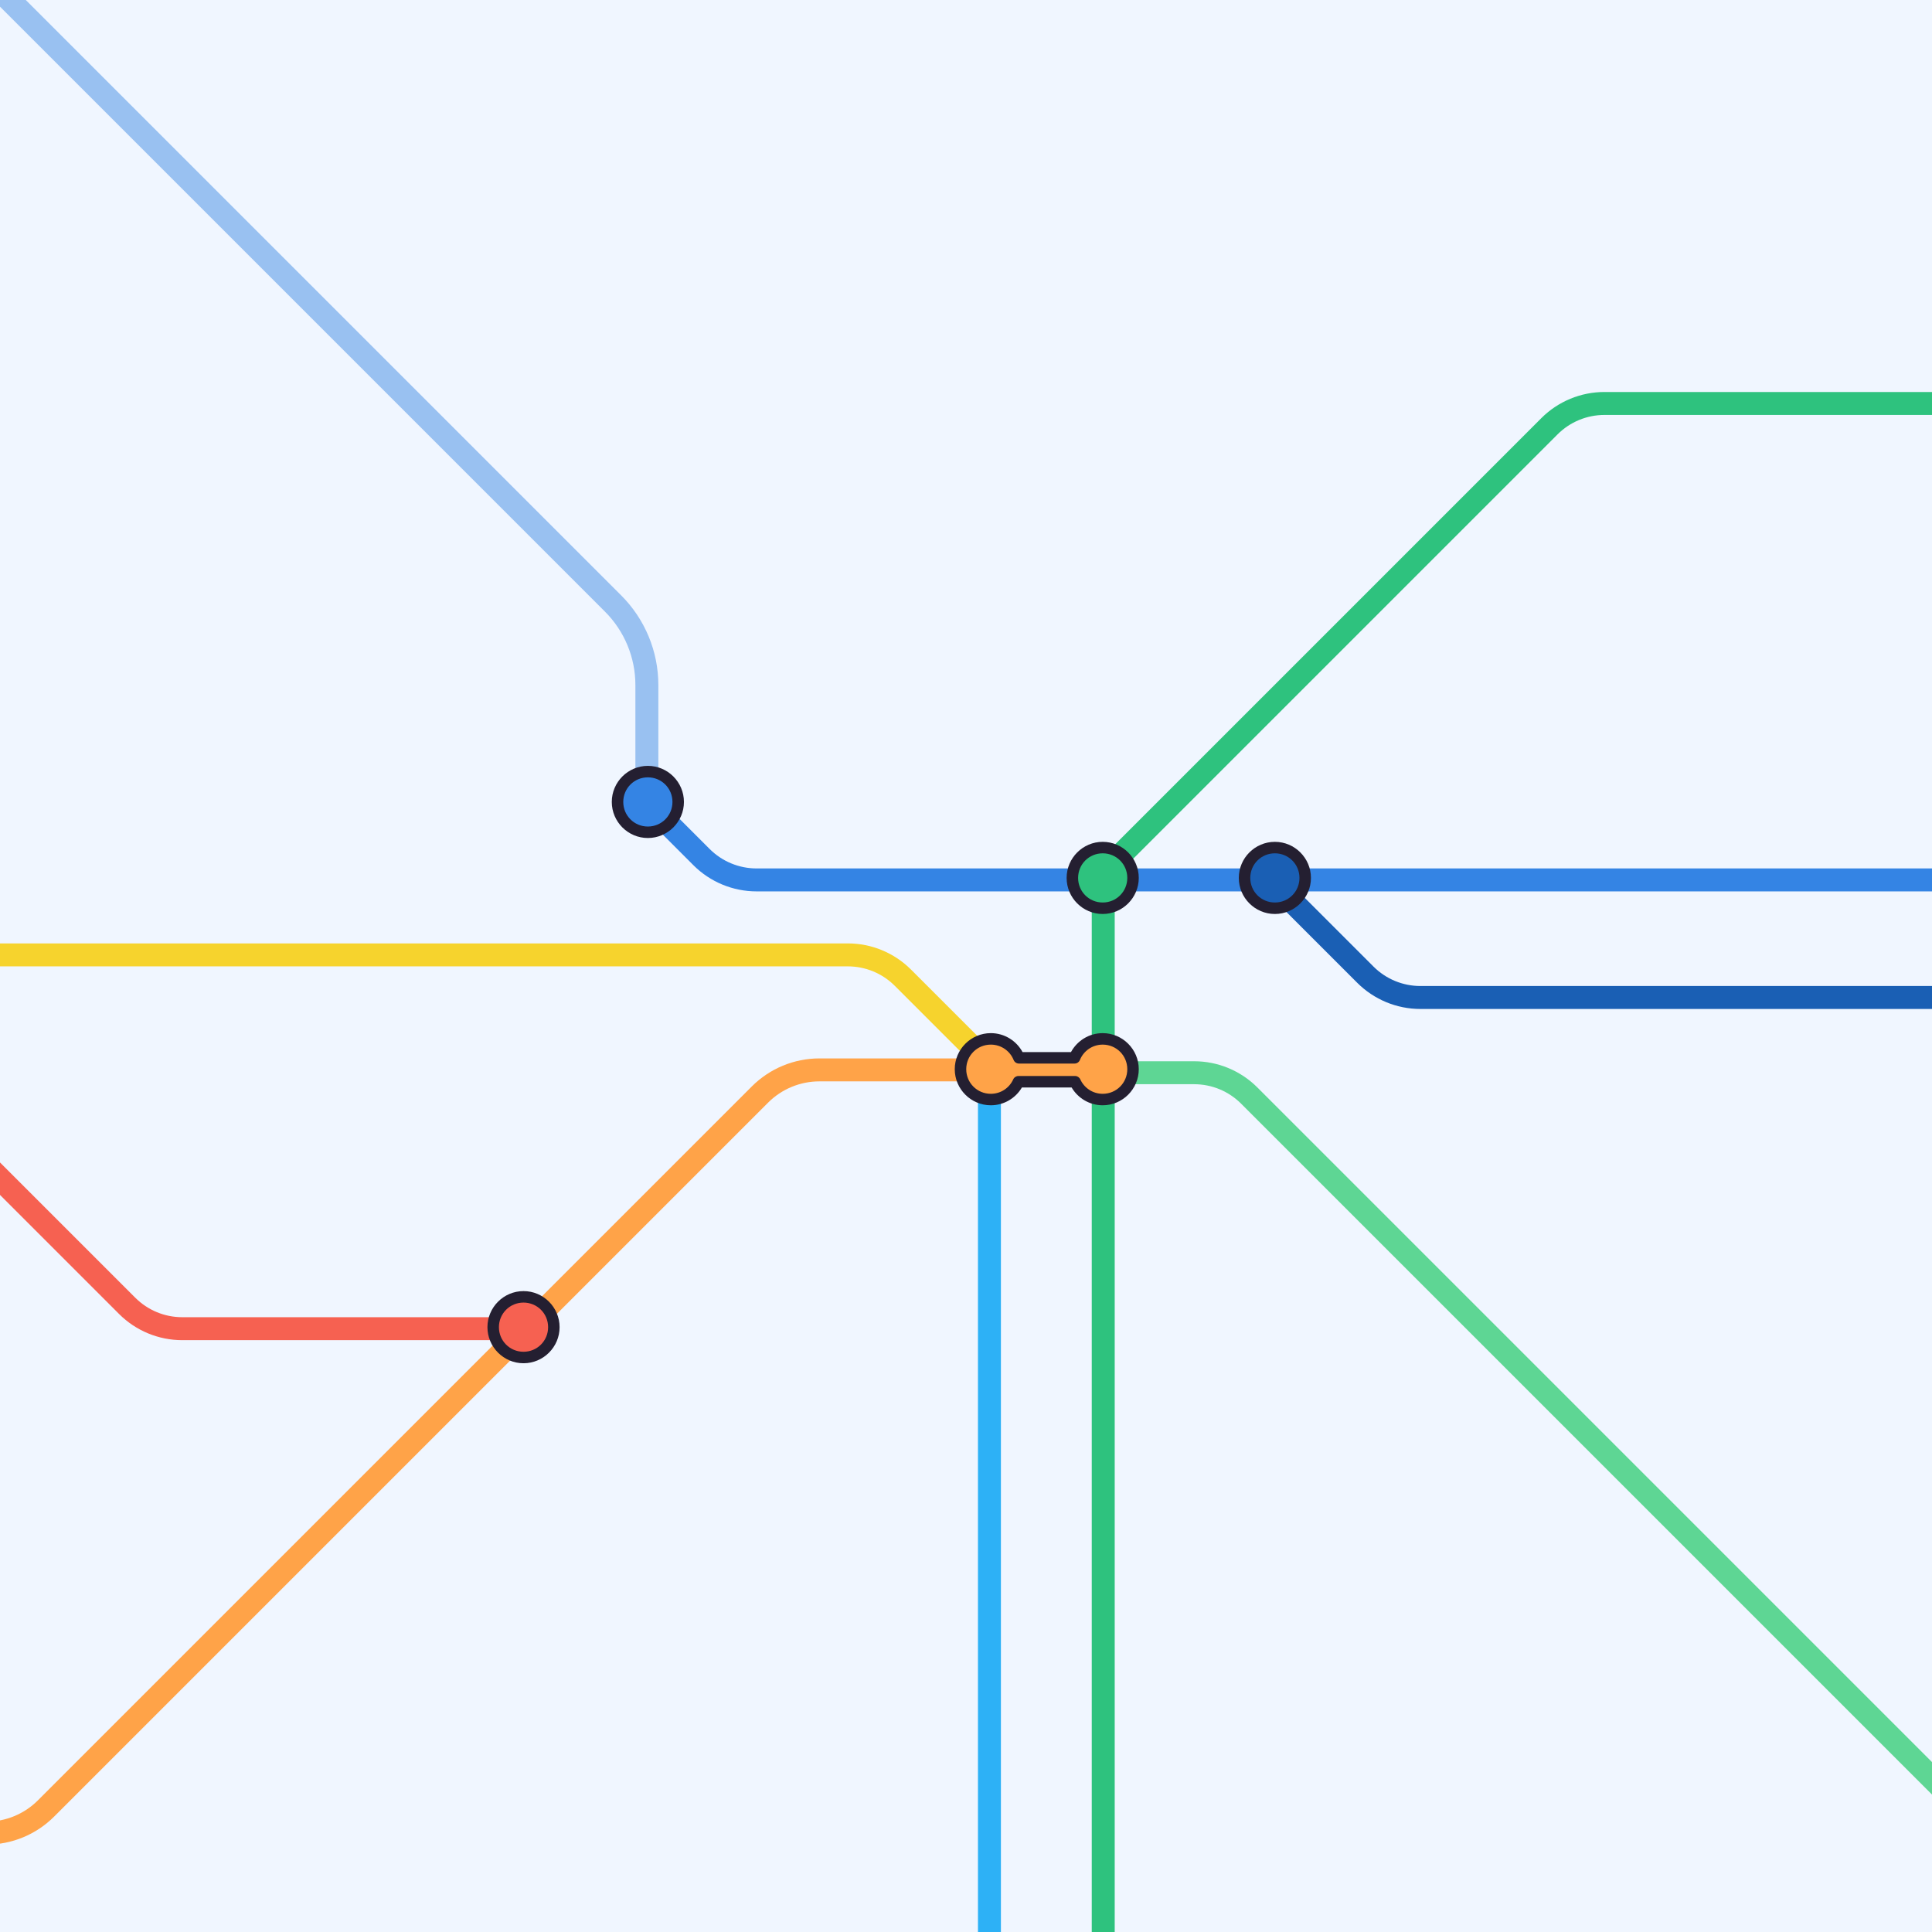
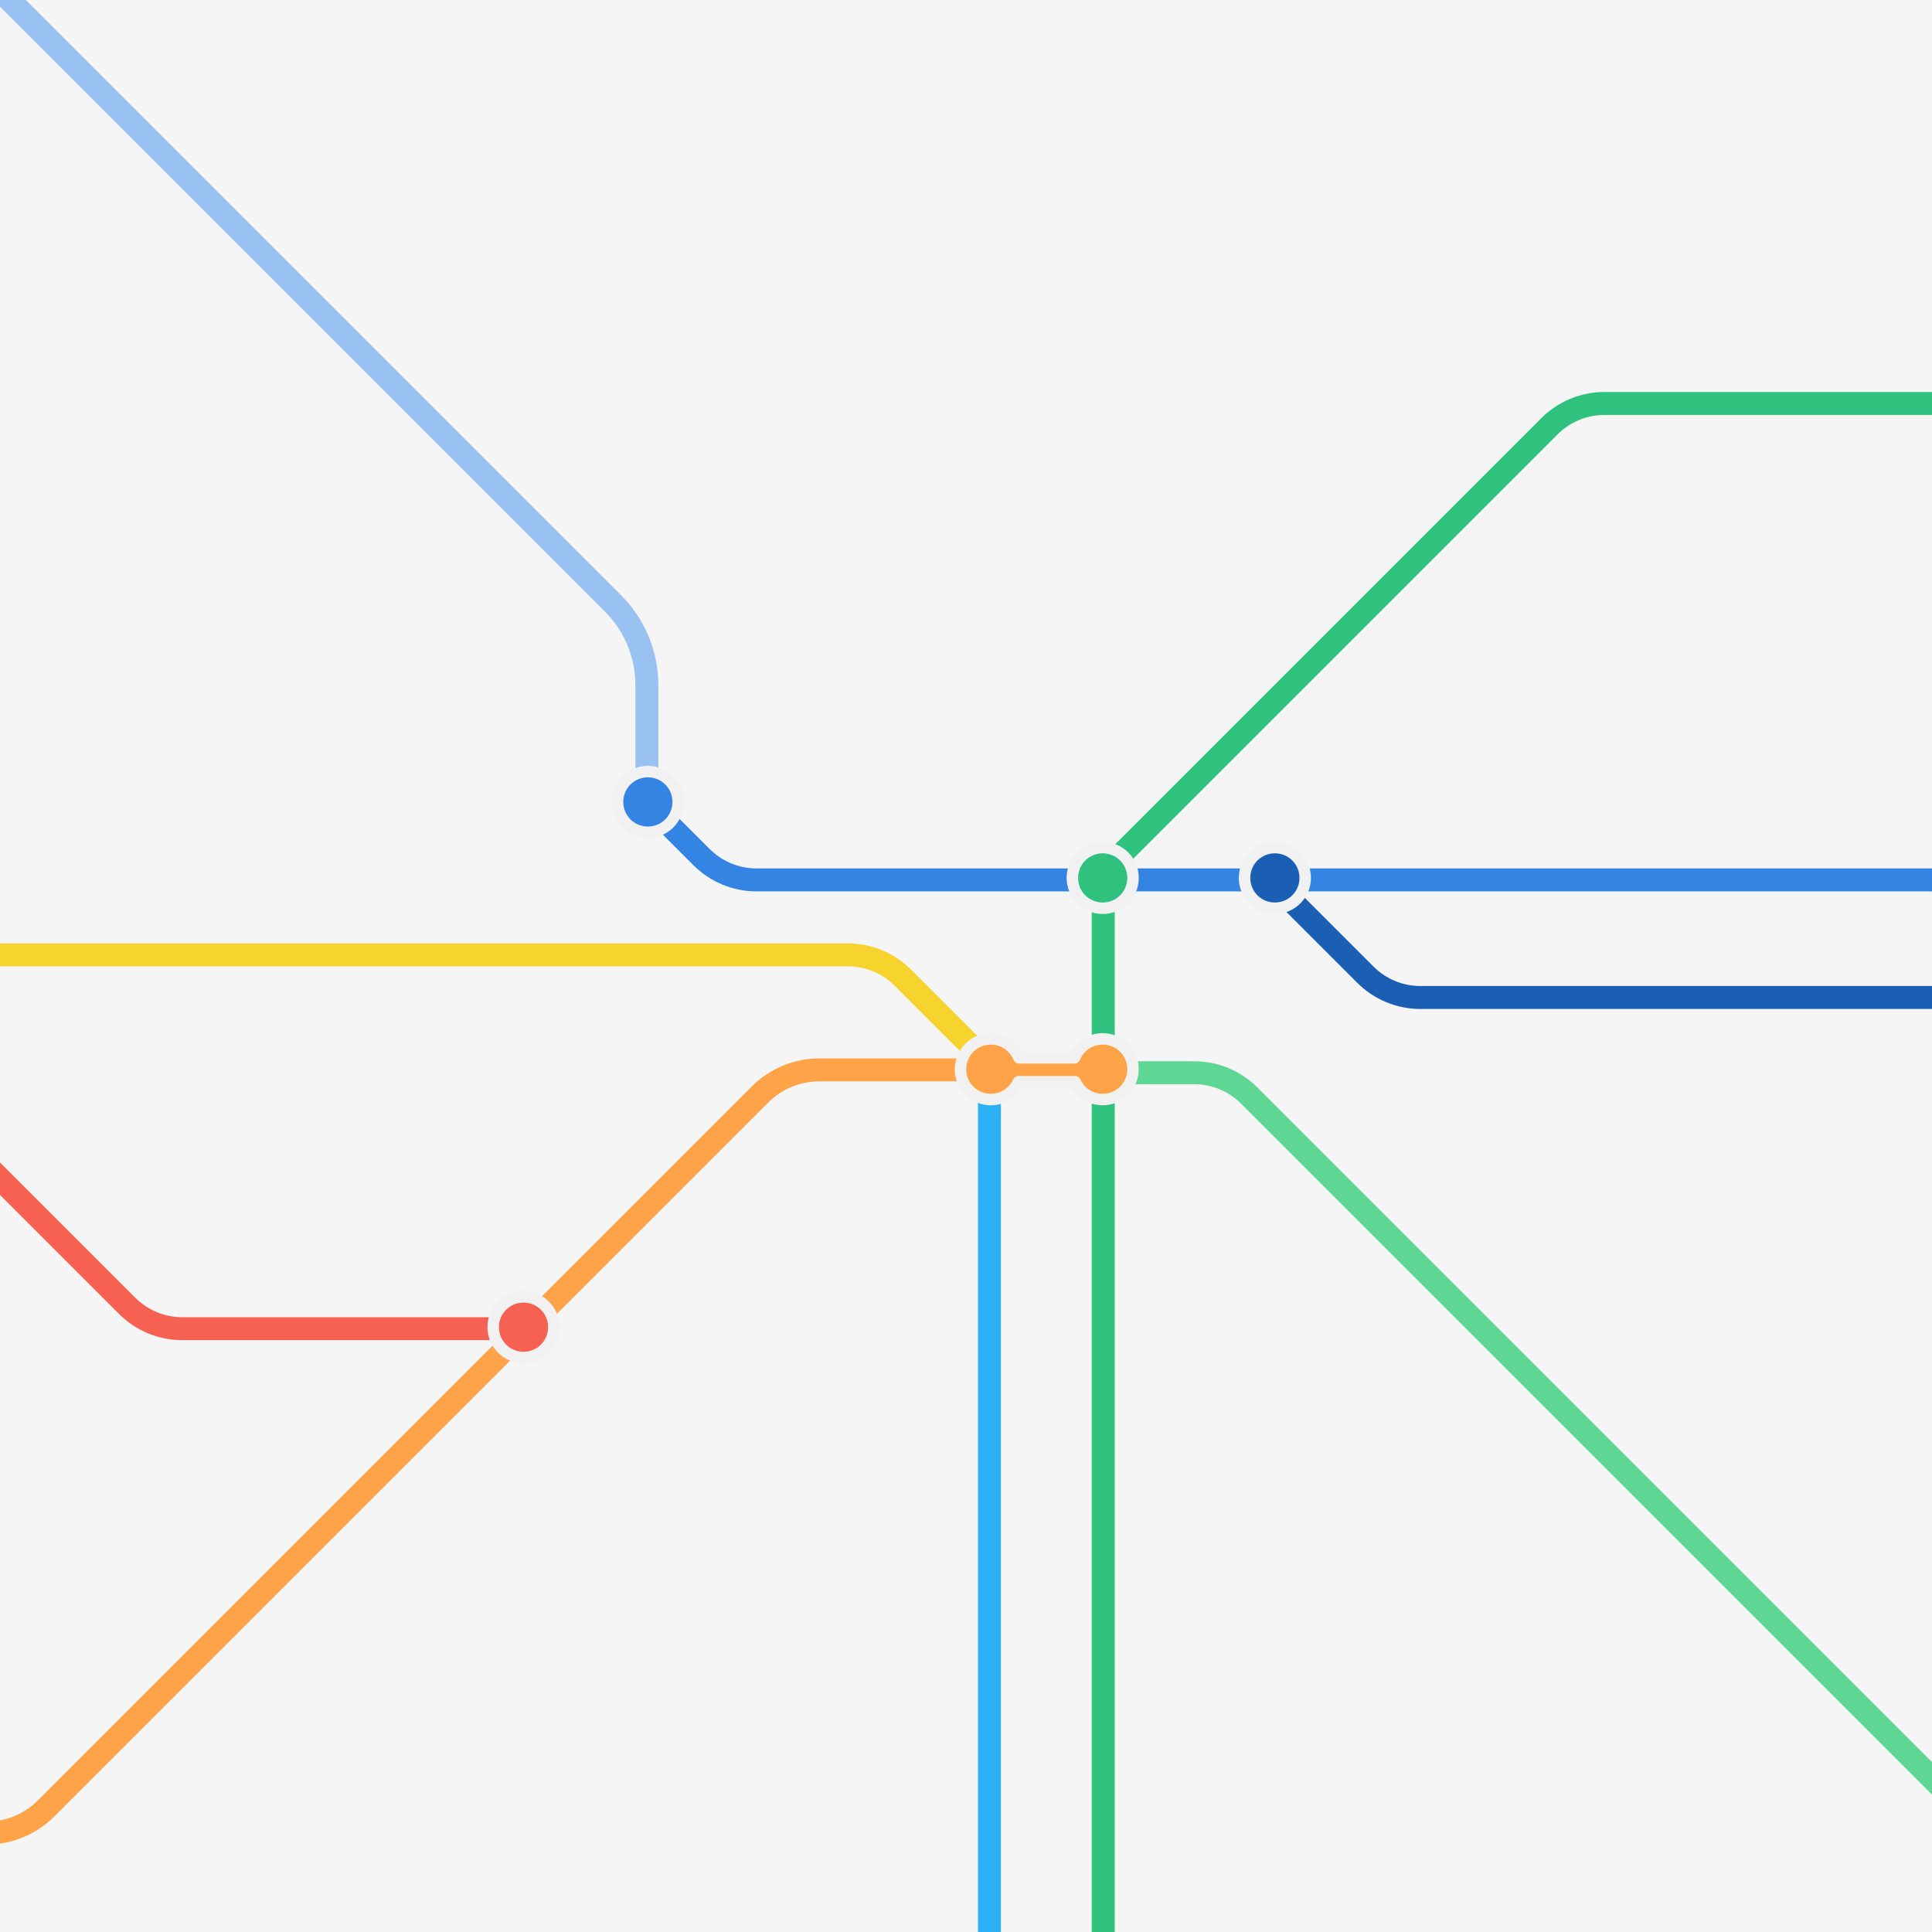
<svg xmlns="http://www.w3.org/2000/svg" version="1.1" width="4096.00" height="4096.00" viewBox="0 0 4096.0 4096.0">
  <rect x="0" y="0" width="4096.00" height="4096.00" fill="#ffffff" />
  <g id="document" transform="scale(1.0 1.0) translate(2048.0 2048.0)">
    <path d="M-657.096,-383.629 C-657.073,-493.804 -656.917,-657.827 -657.096,-767.965 C-657.113,-794.573 -666.968,-817.724 -686.655,-837.411 C-757.995,-908.877 -2129.11,-2154.63 -2129.11,-2154.63 L-2129.11,-2105.76 C-2129.11,-2105.76 -761.539,-855.597 -707.654,-801.753 C-700.382,-794.476 -696.752,-783.458 -696.775,-768.701 C-696.913,-659.351 -697.115,-495.542 -696.919,-385.036 L-678.589,-401.428 C-677.548,-402.347 -676.536,-402.329 -675.54,-401.369 L-657.096,-383.629 Z " fill="#99c1f1" fill-opacity="1.00" />
-     <path d="M-2295.23,2321.17 L2292.14,2321.17 L2292.14,-2266.2 L-2295.23,-2266.2 L-2295.23,2321.17 Z " fill="#f0f6ff" fill-opacity="1.00" />
+     <path d="M-2295.23,2321.17 L2292.14,2321.17 L2292.14,-2266.2 L-2295.23,-2266.2 L-2295.23,2321.17 Z " fill="#f5f5f5" fill-opacity="1.00" />
    <path d="M-310.711,195.912 C-364.451,195.912 -416.014,217.271 -454.014,255.271 L-1967.66,1768.91 C-1996.54,1797.8 -2035.69,1814.02 -2076.54,1814.02 L-2292.59,1814.02 L-2292.59,1862.68 L-2076.54,1862.68 C-2022.8,1862.68 -1971.24,1841.33 -1933.24,1803.33 L-419.6,289.685 C-390.714,260.8 -351.562,244.582 -310.711,244.582 L49.682,244.582 L49.682,195.912 L-310.711,195.912 Z " fill="#ffa348" fill-opacity="1.00" />
    <path d="M-1661.64,793.255 C-1711.85,793.255 -1760.02,773.299 -1795.52,737.797 L-2314.42,218.902 L-2280,184.488 L-1761.11,703.382 C-1734.72,729.771 -1698.96,744.585 -1661.64,744.585 L-933.25,744.587 L-933.248,793.255 L-1661.64,793.255 Z " fill="#f66151" fill-opacity="1.00" />
    <g>
      <path d="M-938.099,830.024 C-902.556,830.024 -873.791,801.254 -873.791,765.715 C-873.791,730.175 -902.556,701.406 -938.099,701.406 C-973.637,701.406 -1002.41,730.175 -1002.41,765.715 C-1002.41,801.254 -973.637,830.024 -938.099,830.024 Z " fill="#f66151" fill-opacity="1.00" />
-       <path d="M-938.1,689.239 C-980.204,689.239 -1014.58,723.609 -1014.58,765.715 C-1014.58,807.821 -980.204,842.191 -938.1,842.191 C-895.991,842.191 -861.623,807.82 -861.623,765.715 C-861.623,723.61 -895.991,689.239 -938.1,689.239 Z M-938.1,713.573 C-909.123,713.573 -885.958,736.741 -885.958,765.715 C-885.958,794.689 -909.123,817.857 -938.1,817.857 C-967.07,817.857 -990.241,794.687 -990.241,765.715 C-990.241,736.743 -967.07,713.573 -938.1,713.573 Z " fill="#241f31" fill-opacity="1.00" />
+       <path d="M-938.1,689.239 C-980.204,689.239 -1014.58,723.609 -1014.58,765.715 C-1014.58,807.821 -980.204,842.191 -938.1,842.191 C-895.991,842.191 -861.623,807.82 -861.623,765.715 C-861.623,723.61 -895.991,689.239 -938.1,689.239 Z M-938.1,713.573 C-909.123,713.573 -885.958,736.741 -885.958,765.715 C-885.958,794.689 -909.123,817.857 -938.1,817.857 C-967.07,817.857 -990.241,794.687 -990.241,765.715 C-990.241,736.743 -967.07,713.573 -938.1,713.573 Z " fill="#f1f1f1" fill-opacity="1.00" />
    </g>
    <path d="M-730.934,-785.627 C-680.56,-735.253 -652.249,-666.905 -652.249,-595.665 L-652.249,-385.086 L-700.918,-385.086 L-700.918,-595.665 C-700.918,-654.016 -724.088,-709.952 -765.349,-751.213 L-2073.47,-2059.34 L-2039.06,-2093.75 L-730.934,-785.627 Z " fill="#99c1f1" fill-opacity="1.00" />
    <path d="M2292.14,-158.174 L2292.14,-206.843 L-443.977,-206.844 C-481.296,-206.844 -517.061,-221.658 -543.45,-248.047 L-656.77,-361.367 L-691.184,-326.953 L-577.864,-213.632 C-542.361,-178.13 -494.185,-158.174 -443.977,-158.174 L2292.14,-158.174 Z " fill="#3484e4" fill-opacity="1.00" />
    <g>
      <path d="M-674.476,-283.52 C-638.933,-283.52 -610.167,-312.29 -610.167,-347.83 C-610.167,-383.369 -638.933,-412.138 -674.476,-412.138 C-710.013,-412.138 -738.785,-383.369 -738.785,-347.83 C-738.785,-312.29 -710.013,-283.52 -674.476,-283.52 Z " fill="#3484e4" fill-opacity="1.00" />
-       <path d="M-674.476,-424.305 C-716.58,-424.305 -750.952,-389.936 -750.952,-347.83 C-750.952,-305.724 -716.58,-271.353 -674.476,-271.353 C-632.367,-271.353 -597.999,-305.725 -597.999,-347.83 C-597.999,-389.934 -632.367,-424.305 -674.476,-424.305 Z M-674.476,-399.971 C-645.499,-399.971 -622.335,-376.803 -622.335,-347.83 C-622.335,-318.856 -645.499,-295.687 -674.476,-295.687 C-703.446,-295.687 -726.617,-318.857 -726.617,-347.83 C-726.617,-376.802 -703.446,-399.971 -674.476,-399.971 Z " fill="#241f31" fill-opacity="1.00" />
+       <path d="M-674.476,-424.305 C-716.58,-424.305 -750.952,-389.936 -750.952,-347.83 C-750.952,-305.724 -716.58,-271.353 -674.476,-271.353 C-632.367,-271.353 -597.999,-305.725 -597.999,-347.83 C-597.999,-389.934 -632.367,-424.305 -674.476,-424.305 Z M-674.476,-399.971 C-645.499,-399.971 -622.335,-376.803 -622.335,-347.83 C-622.335,-318.856 -645.499,-295.687 -674.476,-295.687 C-703.446,-295.687 -726.617,-318.857 -726.617,-347.83 C-726.617,-376.802 -703.446,-399.971 -674.476,-399.971 Z " fill="#f1f1f1" fill-opacity="1.00" />
    </g>
    <path d="M290.615,201.948 L290.615,250.618 L483.75,250.618 C521.069,250.618 556.834,265.432 583.223,291.821 L2116.06,1824.65 L2150.47,1790.24 L617.637,257.406 C582.134,221.904 533.958,201.948 483.75,201.948 L290.615,201.948 Z " fill="#5ed694" fill-opacity="1.00" />
    <path d="M266.608,-182.509 L266.608,2076.54 L315.276,2076.54 L315.276,-182.509 L266.608,-182.509 Z " fill="#2ec27e" fill-opacity="1.00" />
    <path d="M-2295.23,-47.89 L-2295.23,0.779 L-250.489,0.779 C-213.17,0.779 -177.405,15.594 -151.016,41.982 L43.419,236.418 L77.834,202.004 L-116.602,7.568 C-152.104,-27.934 -200.281,-47.89 -250.489,-47.89 L-2295.23,-47.89 Z " fill="#f6d32d" fill-opacity="1.00" />
    <path d="M25.348,220.247 L25.348,2076.54 L74.016,2076.54 L74.017,220.247 L25.348,220.247 Z " fill="#2db1f6" fill-opacity="1.00" />
    <g>
      <path d="M52.636,154.507 C17.098,154.507 -11.674,183.277 -11.674,218.816 C-11.674,254.355 17.098,283.126 52.636,283.126 C78.702,283.126 101.107,267.643 111.21,245.373 L231.245,245.373 C241.349,267.642 263.755,283.126 289.818,283.126 C325.361,283.126 354.126,254.355 354.126,218.816 C354.126,183.277 325.361,154.507 289.818,154.507 C262.822,154.507 239.746,171.117 230.205,194.676 L112.25,194.676 C102.711,171.116 79.636,154.507 52.636,154.507 Z " fill="#ffa348" fill-opacity="1.00" />
-       <path d="M52.636,142.339 C10.532,142.339 -23.842,176.711 -23.842,218.817 C-23.842,260.923 10.532,295.294 52.636,295.294 C80.652,295.294 105.223,280.133 118.527,257.541 L223.929,257.541 C237.235,280.132 261.805,295.294 289.818,295.294 C331.927,295.294 366.293,260.921 366.293,218.817 C366.293,176.712 331.926,142.339 289.818,142.339 C260.818,142.339 235.51,158.583 222.566,182.509 L119.889,182.509 C106.946,158.583 81.639,142.339 52.636,142.339 Z M52.636,166.673 C74.646,166.673 93.248,180.166 100.972,199.243 C102.833,203.836 107.293,206.843 112.25,206.843 L230.205,206.843 C235.161,206.843 239.623,203.837 241.483,199.243 C249.209,180.166 267.813,166.673 289.818,166.673 C318.795,166.673 341.958,189.843 341.958,218.817 C341.958,247.79 318.795,270.96 289.818,270.959 C268.574,270.959 250.51,258.384 242.325,240.345 C240.352,235.998 236.019,233.206 231.246,233.206 L111.21,233.206 C106.436,233.206 102.102,235.998 100.13,240.346 C91.946,258.385 73.884,270.96 52.636,270.959 C23.666,270.959 0.493,247.789 0.493,218.817 C0.493,189.845 23.666,166.673 52.636,166.673 L52.636,166.673 Z " fill="#241f31" fill-opacity="1.00" />
+       <path d="M52.636,142.339 C10.532,142.339 -23.842,176.711 -23.842,218.817 C-23.842,260.923 10.532,295.294 52.636,295.294 C80.652,295.294 105.223,280.133 118.527,257.541 L223.929,257.541 C237.235,280.132 261.805,295.294 289.818,295.294 C331.927,295.294 366.293,260.921 366.293,218.817 C366.293,176.712 331.926,142.339 289.818,142.339 C260.818,142.339 235.51,158.583 222.566,182.509 L119.889,182.509 C106.946,158.583 81.639,142.339 52.636,142.339 Z M52.636,166.673 C74.646,166.673 93.248,180.166 100.972,199.243 C102.833,203.836 107.293,206.843 112.25,206.843 L230.205,206.843 C235.161,206.843 239.623,203.837 241.483,199.243 C249.209,180.166 267.813,166.673 289.818,166.673 C318.795,166.673 341.958,189.843 341.958,218.817 C341.958,247.79 318.795,270.96 289.818,270.959 C268.574,270.959 250.51,258.384 242.325,240.345 C240.352,235.998 236.019,233.206 231.246,233.206 L111.21,233.206 C106.436,233.206 102.102,235.998 100.13,240.346 C91.946,258.385 73.884,270.96 52.636,270.959 C23.666,270.959 0.493,247.789 0.493,218.817 C0.493,189.845 23.666,166.673 52.636,166.673 L52.636,166.673 Z " fill="#f1f1f1" fill-opacity="1.00" />
    </g>
    <path d="M2292.14,-1216.95 L2292.14,-1168.29 L1353.61,-1168.29 C1316.29,-1168.29 1280.53,-1153.47 1254.14,-1127.08 L309.391,-182.333 L274.976,-216.747 L1219.73,-1161.5 C1255.23,-1197 1303.4,-1216.95 1353.61,-1216.95 L2292.14,-1216.95 Z " fill="#2ec27e" fill-opacity="1.00" />
    <g>
      <path d="M289.817,-122.45 C325.36,-122.45 354.126,-151.219 354.126,-186.758 C354.126,-222.298 325.36,-251.068 289.817,-251.068 C254.28,-251.068 225.509,-222.298 225.509,-186.758 C225.509,-151.219 254.28,-122.45 289.817,-122.45 Z " fill="#2ec27e" fill-opacity="1.00" />
-       <path d="M289.818,-263.235 C247.714,-263.235 213.341,-228.865 213.341,-186.758 C213.341,-144.652 247.714,-110.283 289.818,-110.283 C331.926,-110.283 366.293,-144.654 366.293,-186.758 C366.293,-228.863 331.926,-263.235 289.818,-263.235 Z M289.818,-238.901 C318.795,-238.901 341.959,-215.732 341.959,-186.758 C341.959,-157.785 318.795,-134.617 289.818,-134.617 C260.847,-134.617 237.676,-157.786 237.676,-186.758 C237.676,-215.731 260.847,-238.901 289.818,-238.901 Z " fill="#241f31" fill-opacity="1.00" />
+       <path d="M289.818,-263.235 C247.714,-263.235 213.341,-228.865 213.341,-186.758 C213.341,-144.652 247.714,-110.283 289.818,-110.283 C331.926,-110.283 366.293,-144.654 366.293,-186.758 C366.293,-228.863 331.926,-263.235 289.818,-263.235 Z M289.818,-238.901 C318.795,-238.901 341.959,-215.732 341.959,-186.758 C341.959,-157.785 318.795,-134.617 289.818,-134.617 C260.847,-134.617 237.676,-157.786 237.676,-186.758 C237.676,-215.731 260.847,-238.901 289.818,-238.901 Z " fill="#f1f1f1" fill-opacity="1.00" />
    </g>
    <path d="M963.375,91.1 C913.167,91.1 864.991,71.144 829.488,35.641 L635.053,-158.794 L669.467,-193.208 L863.902,1.227 C890.291,27.616 926.056,42.43 963.375,42.43 L2292.14,42.43 L2292.14,91.1 L963.375,91.1 Z " fill="#1a5fb4" fill-opacity="1.00" />
    <g>
      <path d="M654.835,-122.45 C690.378,-122.45 719.144,-151.219 719.144,-186.758 C719.144,-222.298 690.378,-251.068 654.835,-251.068 C619.298,-251.068 590.526,-222.298 590.526,-186.758 C590.526,-151.219 619.298,-122.45 654.835,-122.45 Z " fill="#1a5fb4" fill-opacity="1.00" />
-       <path d="M654.835,-263.235 C612.731,-263.235 578.359,-228.865 578.359,-186.758 C578.359,-144.652 612.731,-110.283 654.835,-110.283 C696.944,-110.283 731.311,-144.654 731.311,-186.758 C731.311,-228.863 696.944,-263.235 654.835,-263.235 Z M654.835,-238.901 C683.813,-238.901 706.977,-215.732 706.977,-186.758 C706.977,-157.785 683.813,-134.617 654.835,-134.617 C625.865,-134.617 602.693,-157.786 602.693,-186.758 C602.693,-215.731 625.865,-238.901 654.835,-238.901 Z " fill="#241f31" fill-opacity="1.00" />
+       <path d="M654.835,-263.235 C612.731,-263.235 578.359,-228.865 578.359,-186.758 C578.359,-144.652 612.731,-110.283 654.835,-110.283 C696.944,-110.283 731.311,-144.654 731.311,-186.758 C731.311,-228.863 696.944,-263.235 654.835,-263.235 Z M654.835,-238.901 C683.813,-238.901 706.977,-215.732 706.977,-186.758 C706.977,-157.785 683.813,-134.617 654.835,-134.617 C625.865,-134.617 602.693,-157.786 602.693,-186.758 C602.693,-215.731 625.865,-238.901 654.835,-238.901 Z " fill="#f1f1f1" fill-opacity="1.00" />
    </g>
  </g>
</svg>
